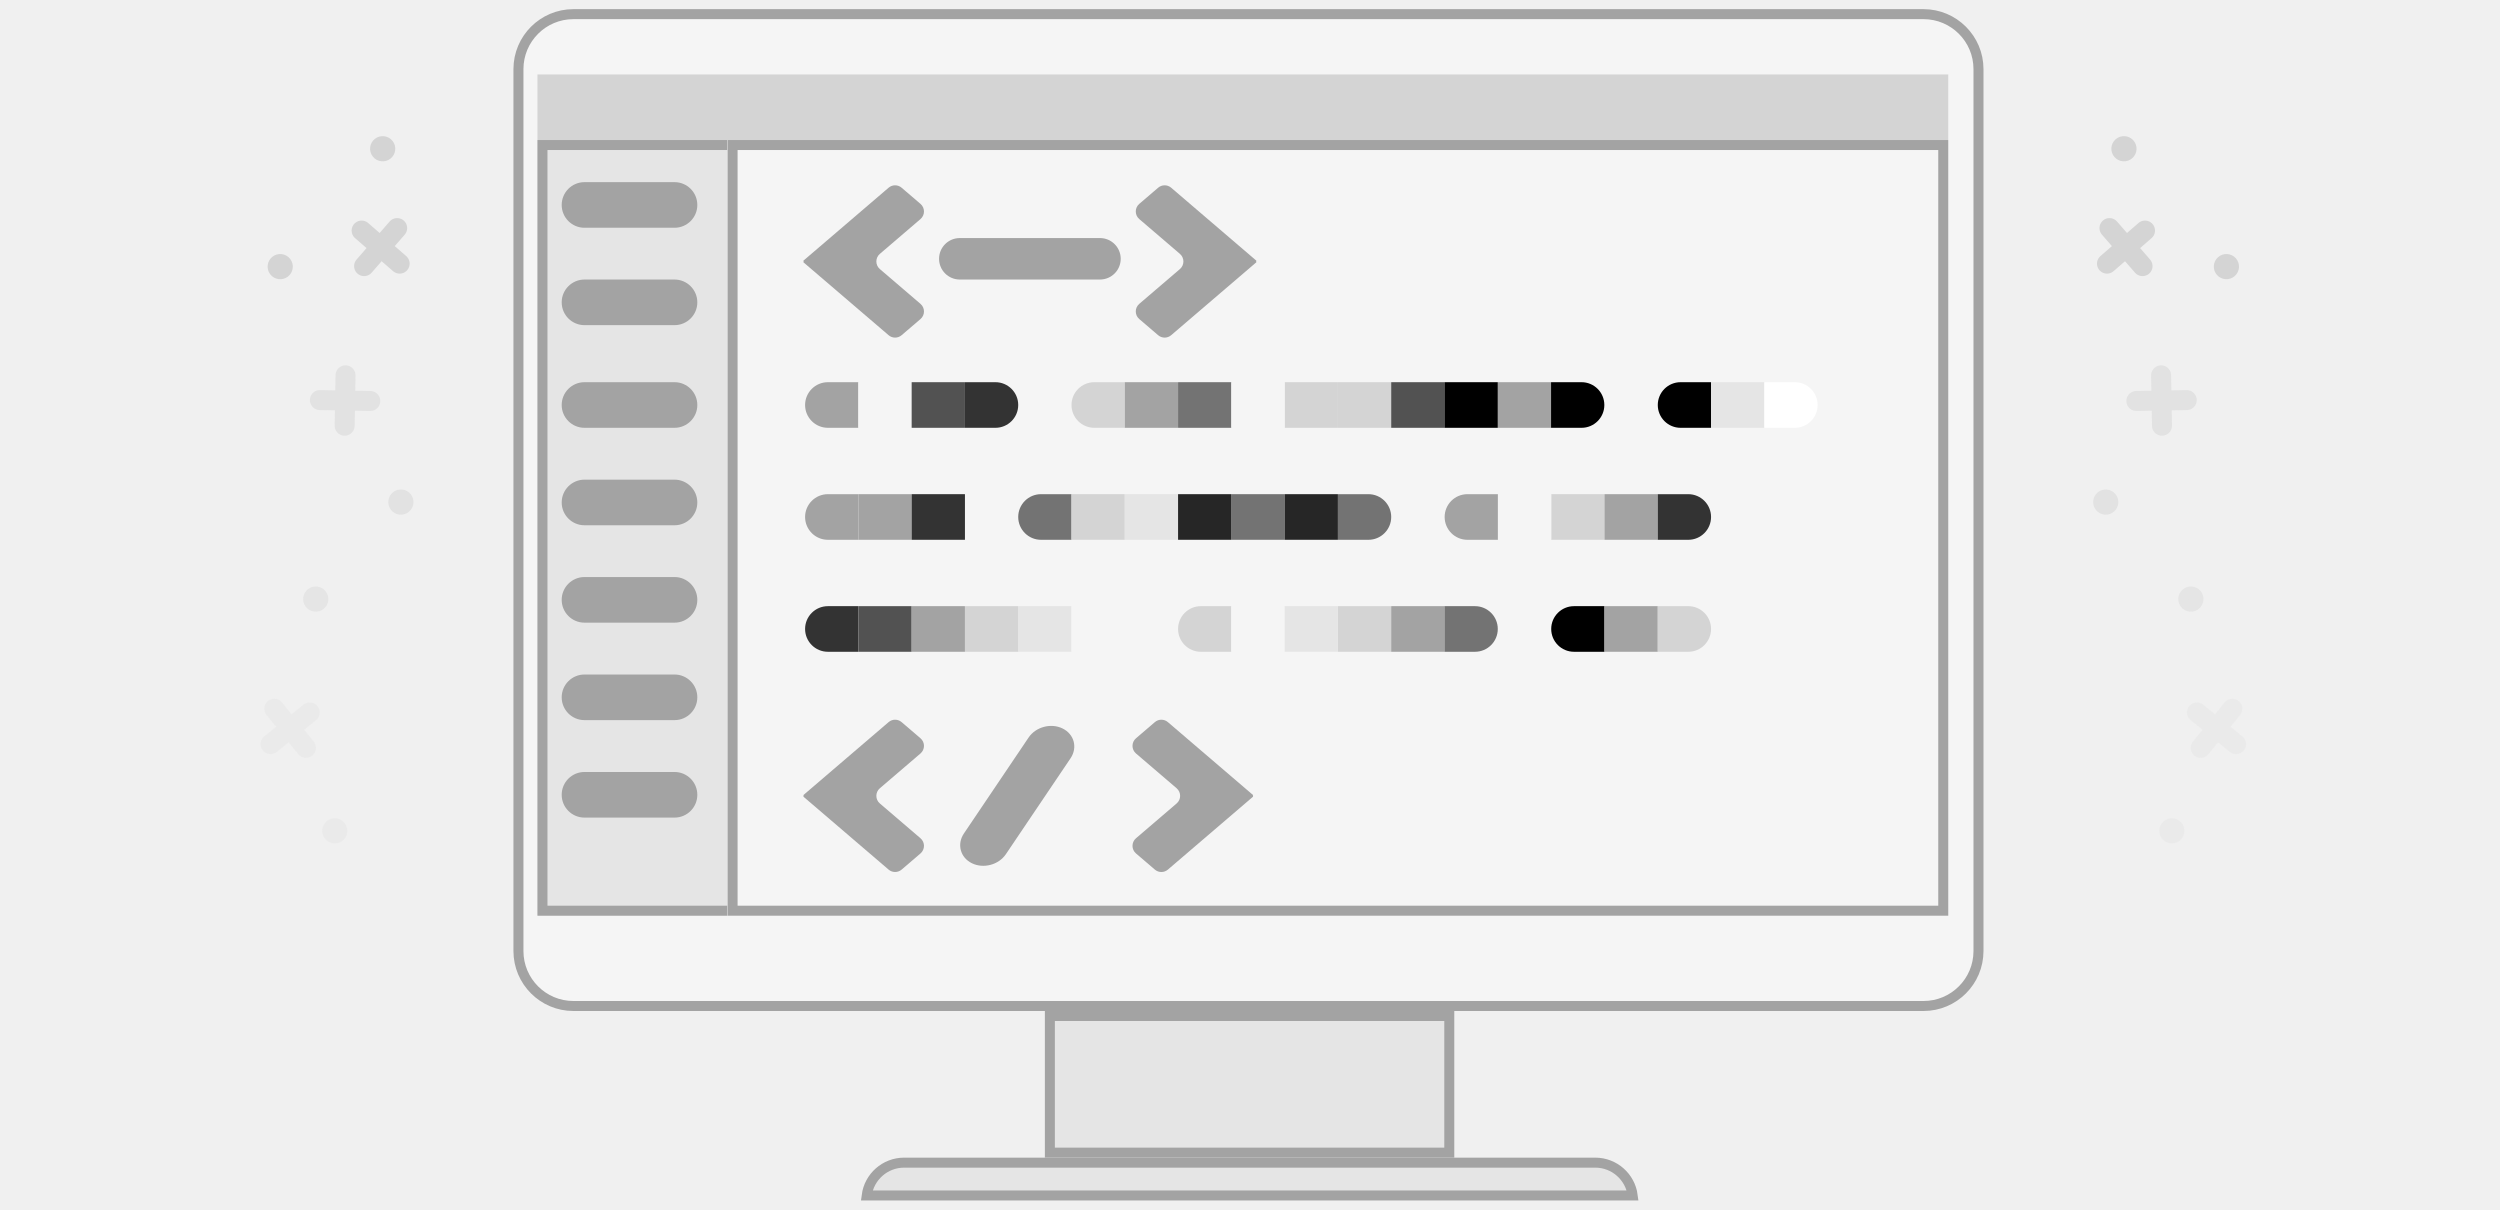
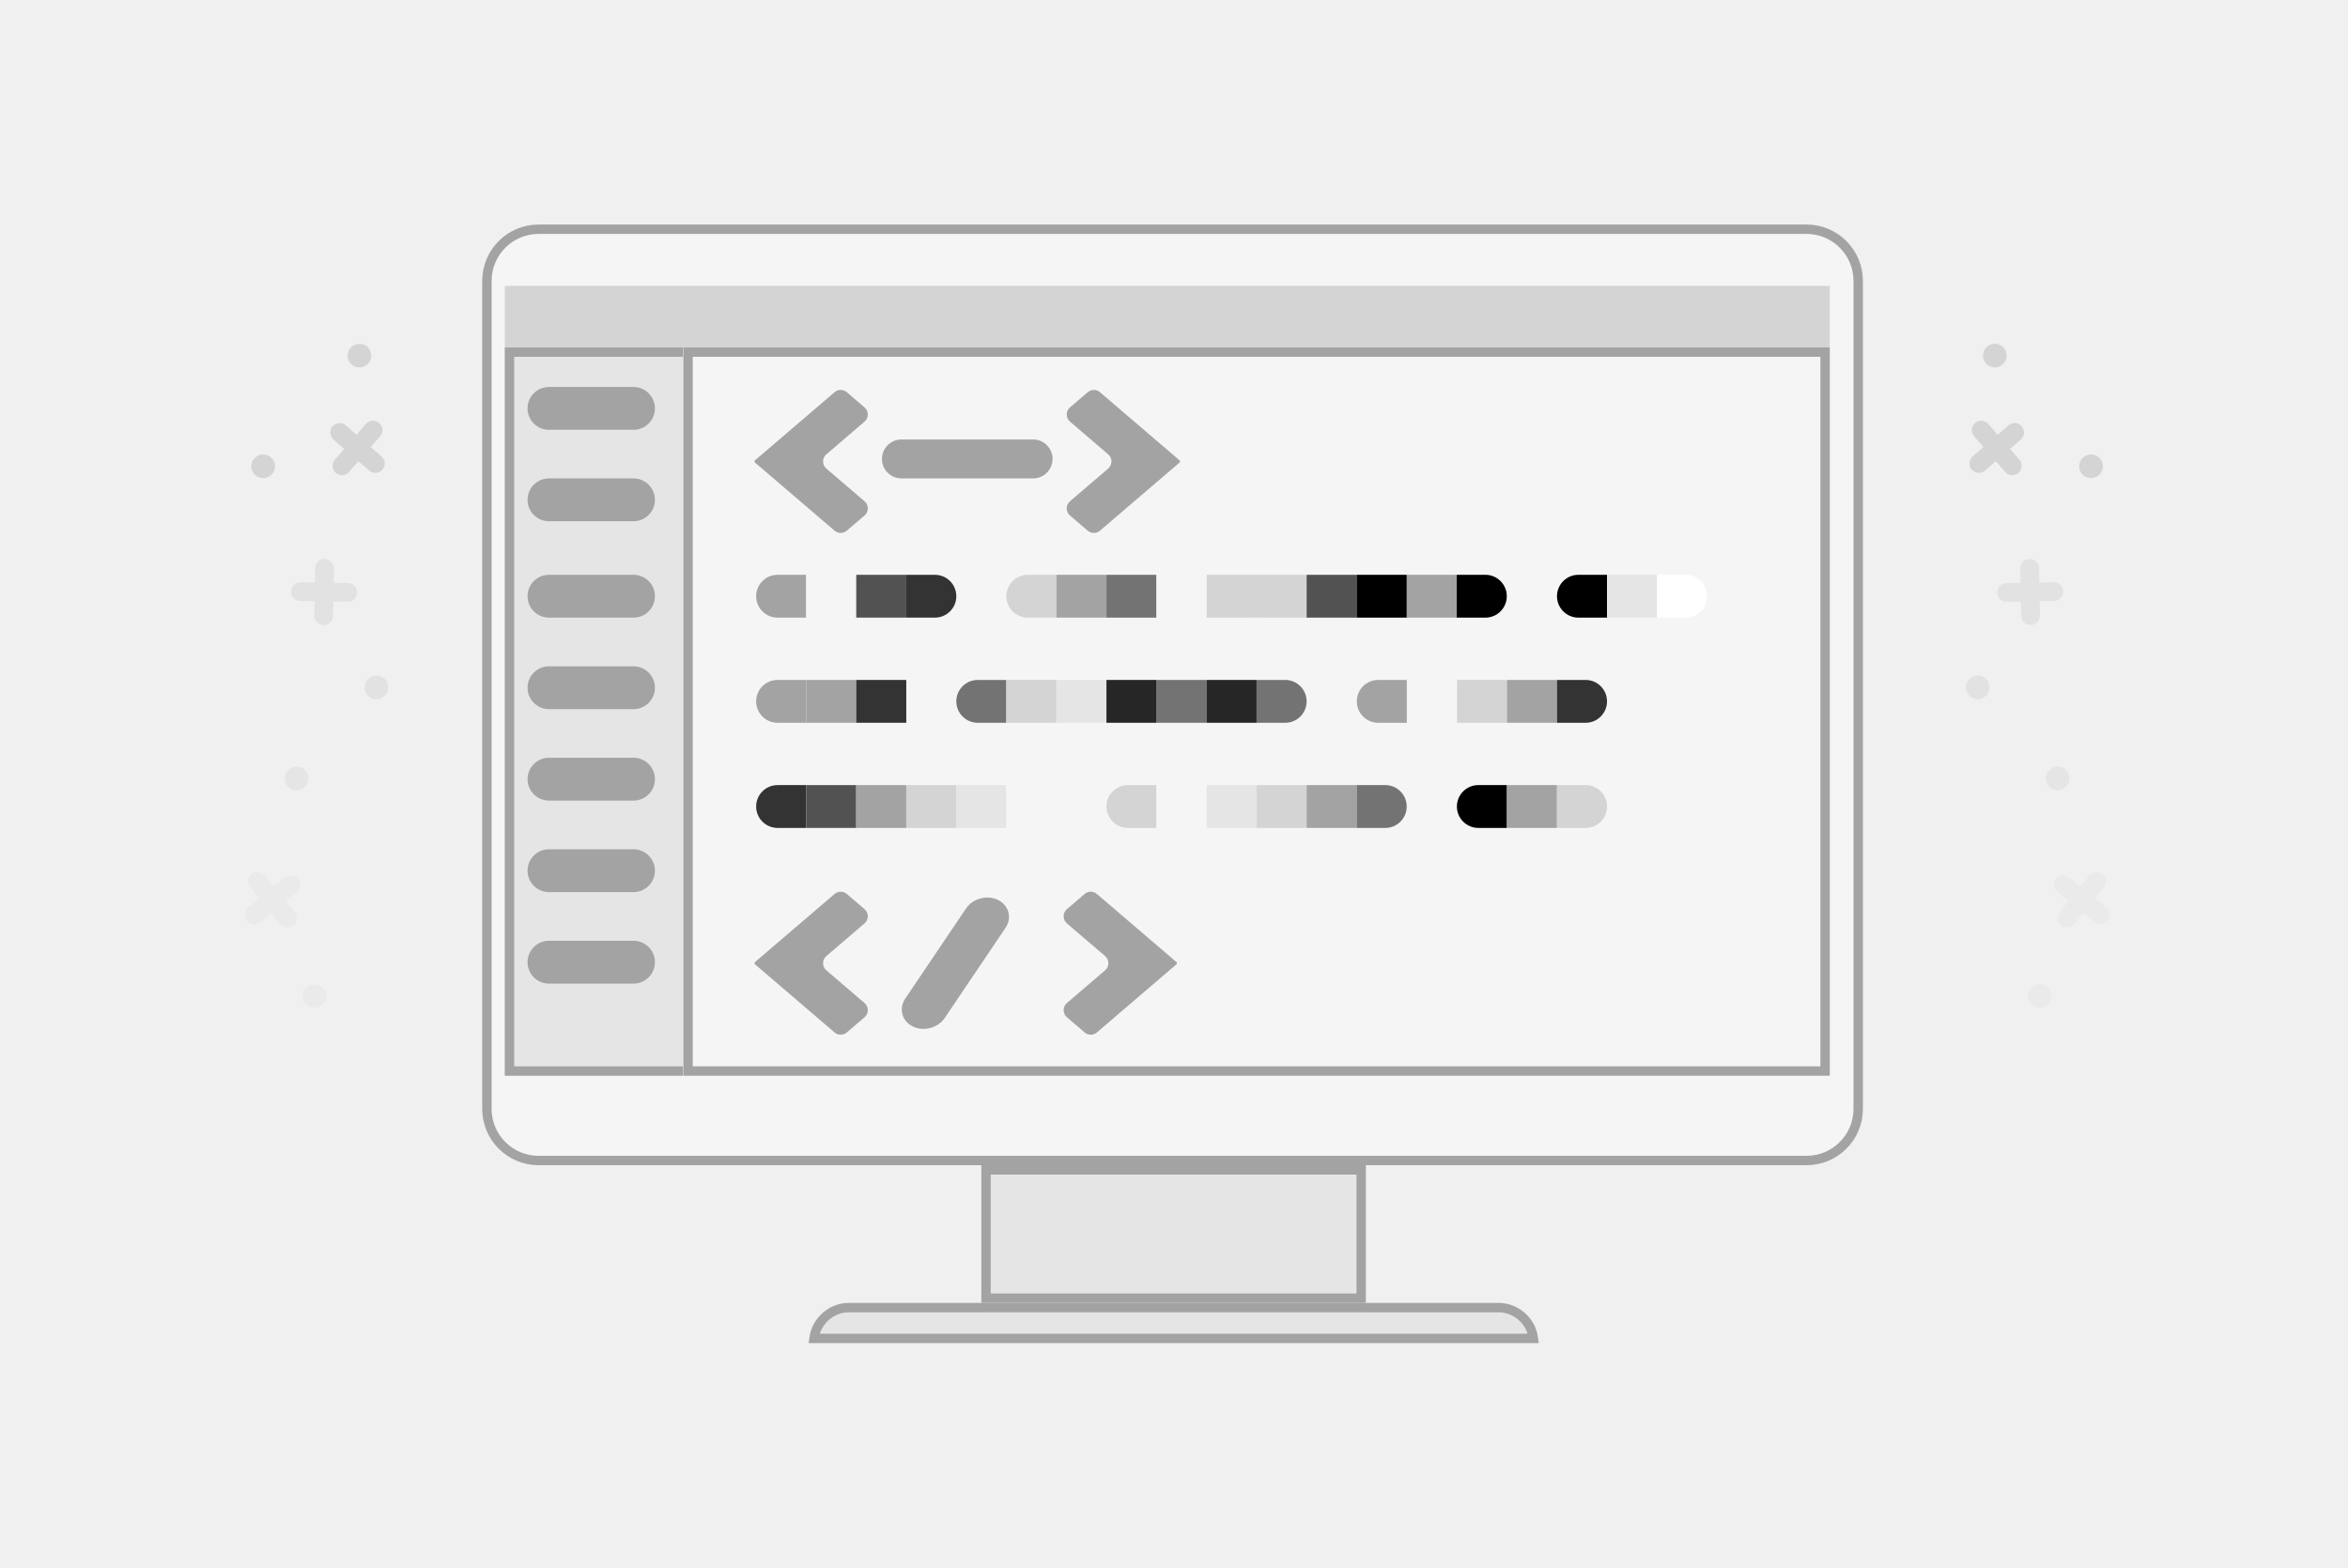
- <svg xmlns="http://www.w3.org/2000/svg" width="250" height="121" viewBox="0 0 250 121" fill="none">
-   <rect x="51.844" y="1.415" width="146.005" height="99.185" rx="5.5" fill="#F5F5F5" stroke="#A3A3A3" />
-   <mask id="path-2-inside-1_128_13276" fill="white">
-     <path d="M53.747 14.002H72.759V91.57H53.747V14.002Z" />
+ <svg xmlns="http://www.w3.org/2000/svg" viewBox="0 0 250 167" fill="none">
+   <rect x="51.844" y="24.415" width="146.005" height="99.185" rx="5.5" fill="#F5F5F5" stroke="#A3A3A3" />
+   <mask id="path-2-inside-1_128_13275" fill="white">
+     <path d="M53.747 37.002H72.759V114.57H53.747V37.002Z" />
  </mask>
-   <path d="M53.747 14.002H72.759V91.57H53.747V14.002Z" fill="#E5E5E5" />
-   <path d="M53.747 14.002V13.002H52.747V14.002H53.747ZM53.747 91.57H52.747V92.57H53.747V91.57ZM53.747 15.002H72.759V13.002H53.747V15.002ZM72.759 90.57H53.747V92.57H72.759V90.57ZM54.747 91.57V14.002H52.747V91.57H54.747Z" fill="#A3A3A3" mask="url(#path-2-inside-1_128_13276)" />
-   <mask id="path-4-inside-2_128_13276" fill="white">
-     <path d="M72.759 14.002H194.826V91.57H72.759V14.002Z" />
+   <path d="M53.747 37.002H72.759V114.57H53.747V37.002Z" fill="#E5E5E5" />
+   <path d="M53.747 37.002V36.002H52.747V37.002H53.747ZM53.747 114.57H52.747V115.57H53.747V114.57ZM53.747 38.002H72.759V36.002H53.747V38.002ZM72.759 113.57H53.747V115.57H72.759V113.57ZM54.747 114.57V37.002H52.747V114.57H54.747Z" fill="#A3A3A3" mask="url(#path-2-inside-1_128_13275)" />
+   <mask id="path-4-inside-2_128_13275" fill="white">
+     <path d="M72.759 37.002H194.826V114.57H72.759V37.002Z" />
  </mask>
-   <path d="M72.759 14.002H194.826V91.57H72.759V14.002Z" fill="#F5F5F5" />
-   <path d="M72.759 14.002V13.002H71.759V14.002H72.759ZM194.826 14.002H195.826V13.002H194.826V14.002ZM194.826 91.57V92.57H195.826V91.57H194.826ZM72.759 91.57H71.759V92.57H72.759V91.57ZM72.759 15.002H194.826V13.002H72.759V15.002ZM193.826 14.002V91.57H195.826V14.002H193.826ZM194.826 90.57H72.759V92.57H194.826V90.57ZM73.759 91.57V14.002H71.759V91.57H73.759Z" fill="#A3A3A3" mask="url(#path-4-inside-2_128_13276)" />
-   <path d="M80.509 40.5C80.509 39.24 81.531 38.219 82.79 38.219H85.838V42.781H82.79C81.531 42.781 80.509 41.76 80.509 40.5Z" fill="#A3A3A3" />
-   <rect x="56.169" y="18.214" width="13.563" height="4.562" rx="2.281" fill="#A3A3A3" />
-   <rect x="56.169" y="27.953" width="13.563" height="4.562" rx="2.281" fill="#A3A3A3" />
-   <rect x="56.169" y="38.219" width="13.563" height="4.562" rx="2.281" fill="#A3A3A3" />
-   <rect x="56.169" y="47.965" width="13.563" height="4.562" rx="2.281" fill="#A3A3A3" />
-   <rect x="56.169" y="57.704" width="13.563" height="4.562" rx="2.281" fill="#A3A3A3" />
-   <rect x="56.169" y="67.451" width="13.563" height="4.562" rx="2.281" fill="#A3A3A3" />
-   <rect x="56.169" y="77.198" width="13.563" height="4.562" rx="2.281" fill="#A3A3A3" />
-   <path d="M80.509 51.698C80.509 50.438 81.531 49.417 82.79 49.417H85.838V53.98H82.79C81.531 53.98 80.509 52.958 80.509 51.698Z" fill="#A3A3A3" />
-   <path d="M107.151 40.5C107.151 39.24 108.172 38.219 109.432 38.219H112.479V42.781H109.432C108.172 42.781 107.151 41.76 107.151 40.5Z" fill="#D4D4D4" />
-   <path d="M101.822 51.698C101.822 50.438 102.844 49.417 104.103 49.417H107.151V53.98H104.103C102.844 53.98 101.822 52.958 101.822 51.698Z" fill="#737373" />
-   <path d="M80.509 62.897C80.509 61.637 81.531 60.616 82.79 60.616H85.838V65.178H82.79C81.531 65.178 80.509 64.157 80.509 62.897Z" fill="#333333" />
-   <rect x="128.464" y="38.219" width="5.328" height="4.562" fill="#D4D4D4" />
-   <rect x="123.136" y="49.417" width="5.328" height="4.562" fill="#737373" />
-   <rect x="101.822" y="60.616" width="5.328" height="4.562" fill="#E5E5E5" />
-   <rect x="133.793" y="60.616" width="5.328" height="4.562" fill="#D4D4D4" />
-   <rect x="155.121" y="49.417" width="5.328" height="4.562" fill="#D4D4D4" />
-   <rect x="128.464" y="49.417" width="5.328" height="4.562" fill="#262626" />
-   <path d="M107.151 60.616H110.198C111.458 60.616 112.479 61.637 112.479 62.897C112.479 64.157 111.458 65.178 110.198 65.178H107.151V60.616Z" fill="#F5F5F5" />
-   <rect x="139.121" y="60.616" width="5.328" height="4.562" fill="#A3A3A3" />
-   <path d="M144.449 60.616H147.496C148.756 60.616 149.778 61.637 149.778 62.897C149.778 64.157 148.756 65.178 147.496 65.178H144.449V60.616Z" fill="#737373" />
-   <path d="M155.121 62.897C155.121 61.637 156.142 60.616 157.402 60.616H160.449V65.178H157.402C156.142 65.178 155.121 64.157 155.121 62.897Z" fill="black" />
-   <rect x="160.449" y="60.616" width="5.328" height="4.562" fill="#A3A3A3" />
-   <path d="M165.778 60.616H168.825C170.085 60.616 171.106 61.637 171.106 62.897C171.106 64.157 170.085 65.178 168.825 65.178H165.778V60.616Z" fill="#D4D4D4" />
-   <rect x="160.449" y="49.417" width="5.328" height="4.562" fill="#A3A3A3" />
-   <path d="M133.793 49.417H136.84C138.1 49.417 139.121 50.438 139.121 51.698C139.121 52.958 138.1 53.98 136.84 53.98H133.793V49.417Z" fill="#737373" />
-   <path d="M165.778 49.417H168.825C170.085 49.417 171.106 50.438 171.106 51.698C171.106 52.958 170.085 53.98 168.825 53.98H165.778V49.417Z" fill="#333333" />
-   <rect x="149.778" y="38.219" width="5.328" height="4.562" fill="#A3A3A3" />
-   <rect x="85.838" y="38.219" width="5.328" height="4.562" fill="#F5F5F5" />
-   <rect x="85.838" y="49.417" width="5.328" height="4.562" fill="#A3A3A3" />
-   <rect x="112.479" y="38.219" width="5.328" height="4.562" fill="#A3A3A3" />
-   <rect x="107.151" y="49.417" width="5.328" height="4.562" fill="#D4D4D4" />
-   <rect x="85.838" y="60.616" width="5.328" height="4.562" fill="#525252" />
-   <path d="M117.807 62.897C117.807 61.637 118.828 60.616 120.088 60.616H123.135V65.178H120.088C118.828 65.178 117.807 64.157 117.807 62.897Z" fill="#D4D4D4" />
-   <rect x="133.793" y="38.219" width="5.328" height="4.562" fill="#D4D4D4" />
-   <path d="M155.106 38.219H158.153C159.413 38.219 160.434 39.24 160.434 40.5C160.434 41.76 159.413 42.781 158.153 42.781H155.106V38.219Z" fill="black" />
-   <rect x="91.166" y="38.219" width="5.328" height="4.562" fill="#525252" />
-   <rect x="91.166" y="49.417" width="5.328" height="4.562" fill="#333333" />
-   <rect x="117.807" y="38.219" width="5.328" height="4.562" fill="#737373" />
-   <rect x="112.479" y="49.417" width="5.328" height="4.562" fill="#E5E5E5" />
-   <rect x="91.166" y="60.616" width="5.328" height="4.562" fill="#A3A3A3" />
-   <rect x="123.136" y="60.616" width="5.328" height="4.562" fill="#F5F5F5" />
-   <path d="M144.464 51.698C144.464 50.438 145.485 49.417 146.745 49.417H149.792V53.98H146.745C145.485 53.98 144.464 52.958 144.464 51.698Z" fill="#A3A3A3" />
-   <rect x="139.121" y="38.219" width="5.328" height="4.562" fill="#525252" />
-   <path d="M165.778 40.5C165.778 39.24 166.799 38.219 168.059 38.219H171.106V42.781H168.059C166.799 42.781 165.778 41.76 165.778 40.5Z" fill="black" />
-   <path d="M96.494 38.219H99.541C100.801 38.219 101.822 39.24 101.822 40.5C101.822 41.76 100.801 42.781 99.541 42.781H96.494V38.219Z" fill="#333333" />
-   <rect x="123.136" y="38.219" width="5.328" height="4.562" fill="#F5F5F5" />
-   <rect x="117.807" y="49.417" width="5.328" height="4.562" fill="#262626" />
-   <rect x="96.494" y="60.616" width="5.328" height="4.562" fill="#D4D4D4" />
-   <rect x="128.464" y="60.616" width="5.328" height="4.562" fill="#E5E5E5" />
-   <rect x="149.793" y="49.417" width="5.328" height="4.562" fill="#F5F5F5" />
-   <rect x="144.449" y="38.219" width="5.328" height="4.562" fill="black" />
-   <rect x="171.106" y="38.219" width="5.328" height="4.562" fill="#E5E5E5" />
-   <path d="M176.434 38.219H179.481C180.741 38.219 181.762 39.24 181.762 40.5C181.762 41.76 180.741 42.781 179.481 42.781H176.434V38.219Z" fill="white" />
-   <rect x="93.906" y="23.806" width="18.165" height="4.148" rx="2.074" fill="#A3A3A3" />
-   <path fill-rule="evenodd" clip-rule="evenodd" d="M117.991 26.906C118.457 26.507 118.457 25.786 117.991 25.387L113.927 21.907C113.461 21.508 113.461 20.787 113.927 20.388L115.815 18.771C116.189 18.451 116.741 18.451 117.116 18.771L125.625 26.058C125.643 26.073 125.643 26.101 125.625 26.117C125.607 26.132 125.607 26.16 125.625 26.176C125.643 26.191 125.643 26.22 125.625 26.235L117.116 33.521C116.741 33.842 116.189 33.842 115.815 33.521L113.927 31.905C113.461 31.506 113.461 30.785 113.927 30.386L117.991 26.906Z" fill="#A3A3A3" />
-   <path fill-rule="evenodd" clip-rule="evenodd" d="M117.663 80.346C118.13 79.947 118.13 79.226 117.663 78.826L113.599 75.347C113.133 74.948 113.133 74.227 113.599 73.828L115.487 72.211C115.861 71.891 116.414 71.891 116.788 72.211L125.297 79.497C125.315 79.513 125.315 79.541 125.297 79.556C125.279 79.572 125.279 79.6 125.297 79.616C125.315 79.631 125.315 79.659 125.297 79.675L116.788 86.961C116.414 87.281 115.861 87.281 115.487 86.961L113.599 85.345C113.133 84.945 113.133 84.225 113.599 83.826L117.663 80.346Z" fill="#A3A3A3" />
-   <path fill-rule="evenodd" clip-rule="evenodd" d="M87.985 26.906C87.519 26.507 87.519 25.786 87.985 25.387L92.049 21.907C92.515 21.508 92.515 20.787 92.049 20.388L90.161 18.771C89.787 18.451 89.235 18.451 88.861 18.771L80.351 26.058C80.333 26.073 80.333 26.101 80.351 26.117C80.369 26.132 80.369 26.16 80.351 26.176C80.333 26.191 80.333 26.22 80.351 26.235L88.861 33.521C89.235 33.842 89.787 33.842 90.161 33.521L92.049 31.905C92.515 31.506 92.515 30.785 92.049 30.386L87.985 26.906Z" fill="#A3A3A3" />
-   <path fill-rule="evenodd" clip-rule="evenodd" d="M87.985 80.346C87.519 79.947 87.519 79.226 87.985 78.826L92.049 75.347C92.515 74.948 92.515 74.227 92.049 73.828L90.161 72.211C89.787 71.891 89.235 71.891 88.861 72.211L80.351 79.497C80.333 79.513 80.333 79.541 80.351 79.556C80.369 79.572 80.369 79.6 80.351 79.616C80.333 79.631 80.333 79.659 80.351 79.675L88.861 86.961C89.235 87.281 89.787 87.281 90.161 86.961L92.049 85.345C92.515 84.945 92.515 84.225 92.049 83.826L87.985 80.346Z" fill="#A3A3A3" />
-   <rect width="16.246" height="4.68" rx="2.34" transform="matrix(0.559062 -0.829126 0.896442 0.443161 95.085 85.2839)" fill="#A3A3A3" />
-   <circle cx="212.395" cy="14.874" r="0.76" transform="rotate(-41 212.395 14.8738)" fill="#D4D4D4" stroke="#D4D4D4" />
-   <circle opacity="0.4" cx="219.088" cy="59.908" r="0.76" transform="rotate(-41 219.088 59.9076)" fill="#D4D4D4" stroke="#D4D4D4" />
-   <circle opacity="0.2" cx="217.186" cy="83.084" r="0.76" transform="rotate(-41 217.186 83.0836)" fill="#D4D4D4" stroke="#D4D4D4" />
-   <circle cx="222.641" cy="26.662" r="0.76" transform="rotate(-41 222.641 26.6624)" fill="#D4D4D4" stroke="#D4D4D4" />
-   <circle opacity="0.5" cx="210.575" cy="50.209" r="0.76" transform="rotate(-41 210.575 50.2085)" fill="#D4D4D4" stroke="#D4D4D4" />
-   <path d="M210.948 22.809L214.253 26.611" stroke="#D4D4D4" stroke-width="2" stroke-linecap="round" />
-   <path d="M210.699 26.363L214.501 23.058" stroke="#D4D4D4" stroke-width="2" stroke-linecap="round" />
+   <path d="M72.759 37.002H194.826V114.57H72.759V37.002Z" fill="#F5F5F5" />
+   <path d="M72.759 37.002V36.002H71.759V37.002H72.759ZM194.826 37.002H195.826V36.002H194.826V37.002ZM194.826 114.57V115.57H195.826V114.57H194.826ZM72.759 114.57H71.759V115.57H72.759V114.57ZM72.759 38.002H194.826V36.002H72.759V38.002ZM193.826 37.002V114.57H195.826V37.002H193.826ZM194.826 113.57H72.759V115.57H194.826V113.57ZM73.759 114.57V37.002H71.759V114.57H73.759Z" fill="#A3A3A3" mask="url(#path-4-inside-2_128_13275)" />
+   <path d="M80.509 63.5C80.509 62.24 81.531 61.219 82.79 61.219H85.838V65.781H82.79C81.531 65.781 80.509 64.76 80.509 63.5V63.5Z" fill="#A3A3A3" />
+   <rect x="56.169" y="41.214" width="13.563" height="4.562" rx="2.281" fill="#A3A3A3" />
+   <rect x="56.169" y="50.953" width="13.563" height="4.562" rx="2.281" fill="#A3A3A3" />
+   <rect x="56.169" y="61.219" width="13.563" height="4.562" rx="2.281" fill="#A3A3A3" />
+   <rect x="56.169" y="70.966" width="13.563" height="4.562" rx="2.281" fill="#A3A3A3" />
+   <rect x="56.169" y="80.704" width="13.563" height="4.562" rx="2.281" fill="#A3A3A3" />
+   <rect x="56.169" y="90.451" width="13.563" height="4.562" rx="2.281" fill="#A3A3A3" />
+   <rect x="56.169" y="100.198" width="13.563" height="4.562" rx="2.281" fill="#A3A3A3" />
+   <path d="M80.509 74.698C80.509 73.439 81.531 72.417 82.79 72.417H85.838V76.98H82.79C81.531 76.98 80.509 75.958 80.509 74.698V74.698Z" fill="#A3A3A3" />
+   <path d="M107.151 63.5C107.151 62.24 108.172 61.219 109.432 61.219H112.479V65.781H109.432C108.172 65.781 107.151 64.76 107.151 63.5V63.5Z" fill="#D4D4D4" />
+   <path d="M101.822 74.698C101.822 73.439 102.844 72.417 104.103 72.417H107.151V76.98H104.103C102.844 76.98 101.822 75.958 101.822 74.698V74.698Z" fill="#737373" />
+   <path d="M80.509 85.897C80.509 84.637 81.531 83.616 82.79 83.616H85.838V88.178H82.79C81.531 88.178 80.509 87.157 80.509 85.897V85.897Z" fill="#333333" />
+   <rect x="128.464" y="61.219" width="5.328" height="4.562" fill="#D4D4D4" />
+   <rect x="123.136" y="72.417" width="5.328" height="4.562" fill="#737373" />
+   <rect x="101.822" y="83.616" width="5.328" height="4.562" fill="#E5E5E5" />
+   <rect x="133.793" y="83.616" width="5.328" height="4.562" fill="#D4D4D4" />
+   <rect x="155.121" y="72.417" width="5.328" height="4.562" fill="#D4D4D4" />
+   <rect x="128.464" y="72.417" width="5.328" height="4.562" fill="#262626" />
+   <path d="M107.151 83.616H110.198C111.458 83.616 112.479 84.637 112.479 85.897V85.897C112.479 87.157 111.458 88.178 110.198 88.178H107.151V83.616Z" fill="#F5F5F5" />
+   <rect x="139.121" y="83.616" width="5.328" height="4.562" fill="#A3A3A3" />
+   <path d="M144.449 83.616H147.496C148.756 83.616 149.778 84.637 149.778 85.897V85.897C149.778 87.157 148.756 88.178 147.496 88.178H144.449V83.616Z" fill="#737373" />
+   <path d="M155.121 85.897C155.121 84.637 156.142 83.616 157.402 83.616H160.449V88.178H157.402C156.142 88.178 155.121 87.157 155.121 85.897V85.897Z" fill="black" />
+   <rect x="160.449" y="83.616" width="5.328" height="4.562" fill="#A3A3A3" />
+   <path d="M165.778 83.616H168.825C170.085 83.616 171.106 84.637 171.106 85.897V85.897C171.106 87.157 170.085 88.178 168.825 88.178H165.778V83.616Z" fill="#D4D4D4" />
+   <rect x="160.449" y="72.417" width="5.328" height="4.562" fill="#A3A3A3" />
+   <path d="M133.793 72.417H136.84C138.1 72.417 139.121 73.439 139.121 74.698V74.698C139.121 75.958 138.1 76.98 136.84 76.98H133.793V72.417Z" fill="#737373" />
+   <path d="M165.778 72.417H168.825C170.085 72.417 171.106 73.439 171.106 74.698V74.698C171.106 75.958 170.085 76.98 168.825 76.98H165.778V72.417Z" fill="#333333" />
+   <rect x="149.778" y="61.219" width="5.328" height="4.562" fill="#A3A3A3" />
+   <rect x="85.838" y="61.219" width="5.328" height="4.562" fill="#F5F5F5" />
+   <rect x="85.838" y="72.417" width="5.328" height="4.562" fill="#A3A3A3" />
+   <rect x="112.479" y="61.219" width="5.328" height="4.562" fill="#A3A3A3" />
+   <rect x="107.151" y="72.417" width="5.328" height="4.562" fill="#D4D4D4" />
+   <rect x="85.838" y="83.616" width="5.328" height="4.562" fill="#525252" />
+   <path d="M117.807 85.897C117.807 84.637 118.828 83.616 120.088 83.616H123.135V88.178H120.088C118.828 88.178 117.807 87.157 117.807 85.897V85.897Z" fill="#D4D4D4" />
+   <rect x="133.793" y="61.219" width="5.328" height="4.562" fill="#D4D4D4" />
+   <path d="M155.106 61.219H158.153C159.413 61.219 160.434 62.24 160.434 63.5V63.5C160.434 64.76 159.413 65.781 158.153 65.781H155.106V61.219Z" fill="black" />
+   <rect x="91.166" y="61.219" width="5.328" height="4.562" fill="#525252" />
+   <rect x="91.166" y="72.417" width="5.328" height="4.562" fill="#333333" />
+   <rect x="117.807" y="61.219" width="5.328" height="4.562" fill="#737373" />
+   <rect x="112.479" y="72.417" width="5.328" height="4.562" fill="#E5E5E5" />
+   <rect x="91.166" y="83.616" width="5.328" height="4.562" fill="#A3A3A3" />
+   <rect x="123.136" y="83.616" width="5.328" height="4.562" fill="#F5F5F5" />
+   <path d="M144.464 74.698C144.464 73.439 145.485 72.417 146.745 72.417H149.792V76.98H146.745C145.485 76.98 144.464 75.958 144.464 74.698V74.698Z" fill="#A3A3A3" />
+   <rect x="139.121" y="61.219" width="5.328" height="4.562" fill="#525252" />
+   <path d="M165.778 63.5C165.778 62.24 166.799 61.219 168.059 61.219H171.106V65.781H168.059C166.799 65.781 165.778 64.76 165.778 63.5V63.5Z" fill="black" />
+   <path d="M96.494 61.219H99.541C100.801 61.219 101.822 62.24 101.822 63.5V63.5C101.822 64.76 100.801 65.781 99.541 65.781H96.494V61.219Z" fill="#333333" />
+   <rect x="123.136" y="61.219" width="5.328" height="4.562" fill="#F5F5F5" />
+   <rect x="117.807" y="72.417" width="5.328" height="4.562" fill="#262626" />
+   <rect x="96.494" y="83.616" width="5.328" height="4.562" fill="#D4D4D4" />
+   <rect x="128.464" y="83.616" width="5.328" height="4.562" fill="#E5E5E5" />
+   <rect x="149.793" y="72.417" width="5.328" height="4.562" fill="#F5F5F5" />
+   <rect x="144.449" y="61.219" width="5.328" height="4.562" fill="black" />
+   <rect x="171.106" y="61.219" width="5.328" height="4.562" fill="#E5E5E5" />
+   <path d="M176.434 61.219H179.481C180.741 61.219 181.762 62.24 181.762 63.5V63.5C181.762 64.76 180.741 65.781 179.481 65.781H176.434V61.219Z" fill="white" />
+   <rect x="93.906" y="46.806" width="18.165" height="4.148" rx="2.074" fill="#A3A3A3" />
+   <path fill-rule="evenodd" clip-rule="evenodd" d="M117.991 49.906C118.457 49.507 118.457 48.786 117.991 48.387L113.927 44.907C113.461 44.508 113.461 43.787 113.927 43.388L115.815 41.771C116.189 41.451 116.741 41.451 117.116 41.771L125.625 49.057C125.643 49.073 125.643 49.101 125.625 49.117V49.117C125.607 49.132 125.607 49.16 125.625 49.176V49.176C125.643 49.191 125.643 49.219 125.625 49.235L117.116 56.521C116.741 56.842 116.189 56.842 115.815 56.521L113.927 54.905C113.461 54.506 113.461 53.785 113.927 53.386L117.991 49.906Z" fill="#A3A3A3" />
+   <path fill-rule="evenodd" clip-rule="evenodd" d="M117.663 103.346C118.13 102.947 118.13 102.226 117.663 101.826L113.599 98.347C113.133 97.948 113.133 97.227 113.599 96.828L115.487 95.211C115.861 94.891 116.414 94.891 116.788 95.211L125.297 102.497C125.315 102.513 125.315 102.541 125.297 102.556V102.556C125.279 102.572 125.279 102.6 125.297 102.616V102.616C125.315 102.631 125.315 102.659 125.297 102.675L116.788 109.961C116.414 110.281 115.861 110.281 115.487 109.961L113.599 108.345C113.133 107.946 113.133 107.225 113.599 106.825L117.663 103.346Z" fill="#A3A3A3" />
+   <path fill-rule="evenodd" clip-rule="evenodd" d="M87.985 49.906C87.519 49.507 87.519 48.786 87.985 48.387L92.049 44.907C92.515 44.508 92.515 43.787 92.049 43.388L90.161 41.771C89.787 41.451 89.235 41.451 88.861 41.771L80.351 49.057C80.333 49.073 80.333 49.101 80.351 49.117V49.117C80.369 49.132 80.369 49.16 80.351 49.176V49.176C80.333 49.191 80.333 49.219 80.351 49.235L88.861 56.521C89.235 56.842 89.787 56.842 90.161 56.521L92.049 54.905C92.515 54.506 92.515 53.785 92.049 53.386L87.985 49.906Z" fill="#A3A3A3" />
+   <path fill-rule="evenodd" clip-rule="evenodd" d="M87.985 103.346C87.519 102.947 87.519 102.226 87.985 101.826L92.049 98.347C92.515 97.948 92.515 97.227 92.049 96.828L90.161 95.211C89.787 94.891 89.235 94.891 88.861 95.211L80.351 102.497C80.333 102.513 80.333 102.541 80.351 102.556V102.556C80.369 102.572 80.369 102.6 80.351 102.616V102.616C80.333 102.631 80.333 102.659 80.351 102.675L88.861 109.961C89.235 110.281 89.787 110.281 90.161 109.961L92.049 108.345C92.515 107.946 92.515 107.225 92.049 106.825L87.985 103.346Z" fill="#A3A3A3" />
+   <rect width="16.246" height="4.68" rx="2.34" transform="matrix(0.559062 -0.829126 0.896442 0.443161 95.085 108.284)" fill="#A3A3A3" />
+   <circle cx="212.395" cy="37.874" r="0.76" transform="rotate(-41 212.395 37.8738)" fill="#D4D4D4" stroke="#D4D4D4" />
+   <circle opacity="0.4" cx="219.088" cy="82.908" r="0.76" transform="rotate(-41 219.088 82.9076)" fill="#D4D4D4" stroke="#D4D4D4" />
+   <circle opacity="0.2" cx="217.186" cy="106.084" r="0.76" transform="rotate(-41 217.186 106.084)" fill="#D4D4D4" stroke="#D4D4D4" />
+   <circle cx="222.641" cy="49.662" r="0.76" transform="rotate(-41 222.641 49.6624)" fill="#D4D4D4" stroke="#D4D4D4" />
+   <circle opacity="0.5" cx="210.575" cy="73.209" r="0.76" transform="rotate(-41 210.575 73.2085)" fill="#D4D4D4" stroke="#D4D4D4" />
+   <path d="M210.948 45.809L214.253 49.611" stroke="#D4D4D4" stroke-width="2" stroke-linecap="round" />
+   <path d="M210.699 49.363L214.501 46.058" stroke="#D4D4D4" stroke-width="2" stroke-linecap="round" />
  <g opacity="0.5">
-     <path d="M216.111 37.534L216.199 42.571" stroke="#D4D4D4" stroke-width="2" stroke-linecap="round" />
-     <path d="M213.636 40.097L218.673 40.009" stroke="#D4D4D4" stroke-width="2" stroke-linecap="round" />
+     <path d="M216.111 60.534L216.199 65.571" stroke="#D4D4D4" stroke-width="2" stroke-linecap="round" />
+     <path d="M213.636 63.097L218.673 63.009" stroke="#D4D4D4" stroke-width="2" stroke-linecap="round" />
  </g>
  <g opacity="0.2">
-     <path d="M219.693 71.244L223.608 74.414" stroke="#D4D4D4" stroke-width="2" stroke-linecap="round" />
-     <path d="M220.065 74.787L223.236 70.872" stroke="#D4D4D4" stroke-width="2" stroke-linecap="round" />
+     <path d="M219.693 94.244L223.608 97.414" stroke="#D4D4D4" stroke-width="2" stroke-linecap="round" />
+     <path d="M220.065 97.787L223.236 93.872" stroke="#D4D4D4" stroke-width="2" stroke-linecap="round" />
  </g>
-   <circle cx="1.26" cy="1.26" r="0.76" transform="matrix(-0.75471 -0.656059 -0.656059 0.75471 40.0454 14.7496)" fill="#D4D4D4" stroke="#D4D4D4" />
-   <circle opacity="0.4" cx="1.26" cy="1.26" r="0.76" transform="matrix(-0.75471 -0.656059 -0.656059 0.75471 33.3525 59.7835)" fill="#D4D4D4" stroke="#D4D4D4" />
-   <circle opacity="0.2" cx="1.26" cy="1.26" r="0.76" transform="matrix(-0.75471 -0.656059 -0.656059 0.75471 35.2545 82.9595)" fill="#D4D4D4" stroke="#D4D4D4" />
-   <circle cx="1.26" cy="1.26" r="0.76" transform="matrix(-0.75471 -0.656059 -0.656059 0.75471 29.7988 26.5383)" fill="#D4D4D4" stroke="#D4D4D4" />
-   <circle opacity="0.5" cx="1.26" cy="1.26" r="0.76" transform="matrix(-0.75471 -0.656059 -0.656059 0.75471 41.8654 50.0844)" fill="#D4D4D4" stroke="#D4D4D4" />
-   <path d="M39.716 22.809L36.41 26.611" stroke="#D4D4D4" stroke-width="2" stroke-linecap="round" />
-   <path d="M39.964 26.363L36.162 23.058" stroke="#D4D4D4" stroke-width="2" stroke-linecap="round" />
+   <circle cx="1.26" cy="1.26" r="0.76" transform="matrix(-0.75471 -0.656059 -0.656059 0.75471 40.0454 37.7496)" fill="#D4D4D4" stroke="#D4D4D4" />
+   <circle opacity="0.4" cx="1.26" cy="1.26" r="0.76" transform="matrix(-0.75471 -0.656059 -0.656059 0.75471 33.3525 82.7835)" fill="#D4D4D4" stroke="#D4D4D4" />
+   <circle opacity="0.2" cx="1.26" cy="1.26" r="0.76" transform="matrix(-0.75471 -0.656059 -0.656059 0.75471 35.2545 105.959)" fill="#D4D4D4" stroke="#D4D4D4" />
+   <circle cx="1.26" cy="1.26" r="0.76" transform="matrix(-0.75471 -0.656059 -0.656059 0.75471 29.7988 49.5383)" fill="#D4D4D4" stroke="#D4D4D4" />
+   <circle opacity="0.5" cx="1.26" cy="1.26" r="0.76" transform="matrix(-0.75471 -0.656059 -0.656059 0.75471 41.8654 73.0844)" fill="#D4D4D4" stroke="#D4D4D4" />
+   <path d="M39.716 45.809L36.41 49.611" stroke="#D4D4D4" stroke-width="2" stroke-linecap="round" />
+   <path d="M39.964 49.363L36.162 46.058" stroke="#D4D4D4" stroke-width="2" stroke-linecap="round" />
  <g opacity="0.5">
-     <path d="M34.553 37.534L34.465 42.572" stroke="#D4D4D4" stroke-width="2" stroke-linecap="round" />
-     <path d="M37.027 40.097L31.99 40.009" stroke="#D4D4D4" stroke-width="2" stroke-linecap="round" />
+     <path d="M34.553 60.534L34.465 65.572" stroke="#D4D4D4" stroke-width="2" stroke-linecap="round" />
+     <path d="M37.027 63.097L31.99 63.009" stroke="#D4D4D4" stroke-width="2" stroke-linecap="round" />
  </g>
  <g opacity="0.2">
-     <path d="M30.971 71.244L27.055 74.414" stroke="#D4D4D4" stroke-width="2" stroke-linecap="round" />
-     <path d="M30.598 74.787L27.428 70.872" stroke="#D4D4D4" stroke-width="2" stroke-linecap="round" />
+     <path d="M30.971 94.244L27.055 97.414" stroke="#D4D4D4" stroke-width="2" stroke-linecap="round" />
+     <path d="M30.598 97.787L27.428 93.872" stroke="#D4D4D4" stroke-width="2" stroke-linecap="round" />
  </g>
-   <rect x="53.747" y="7.444" width="141.079" height="6.558" fill="#D4D4D4" />
-   <rect x="104.987" y="101.6" width="39.941" height="13.664" fill="#E5E5E5" stroke="#A3A3A3" />
-   <path d="M86.668 119.545C86.913 117.693 88.498 116.264 90.417 116.264H159.522C161.441 116.264 163.026 117.693 163.27 119.545H86.668Z" fill="#E5E5E5" stroke="#A3A3A3" />
+   <rect x="53.747" y="30.444" width="141.079" height="6.558" fill="#D4D4D4" />
+   <rect x="104.987" y="124.6" width="39.941" height="13.664" fill="#E5E5E5" stroke="#A3A3A3" />
+   <path d="M90.417 139.264H159.522C161.441 139.264 163.026 140.693 163.27 142.545H86.668C86.913 140.693 88.498 139.264 90.417 139.264Z" fill="#E5E5E5" stroke="#A3A3A3" />
</svg>
